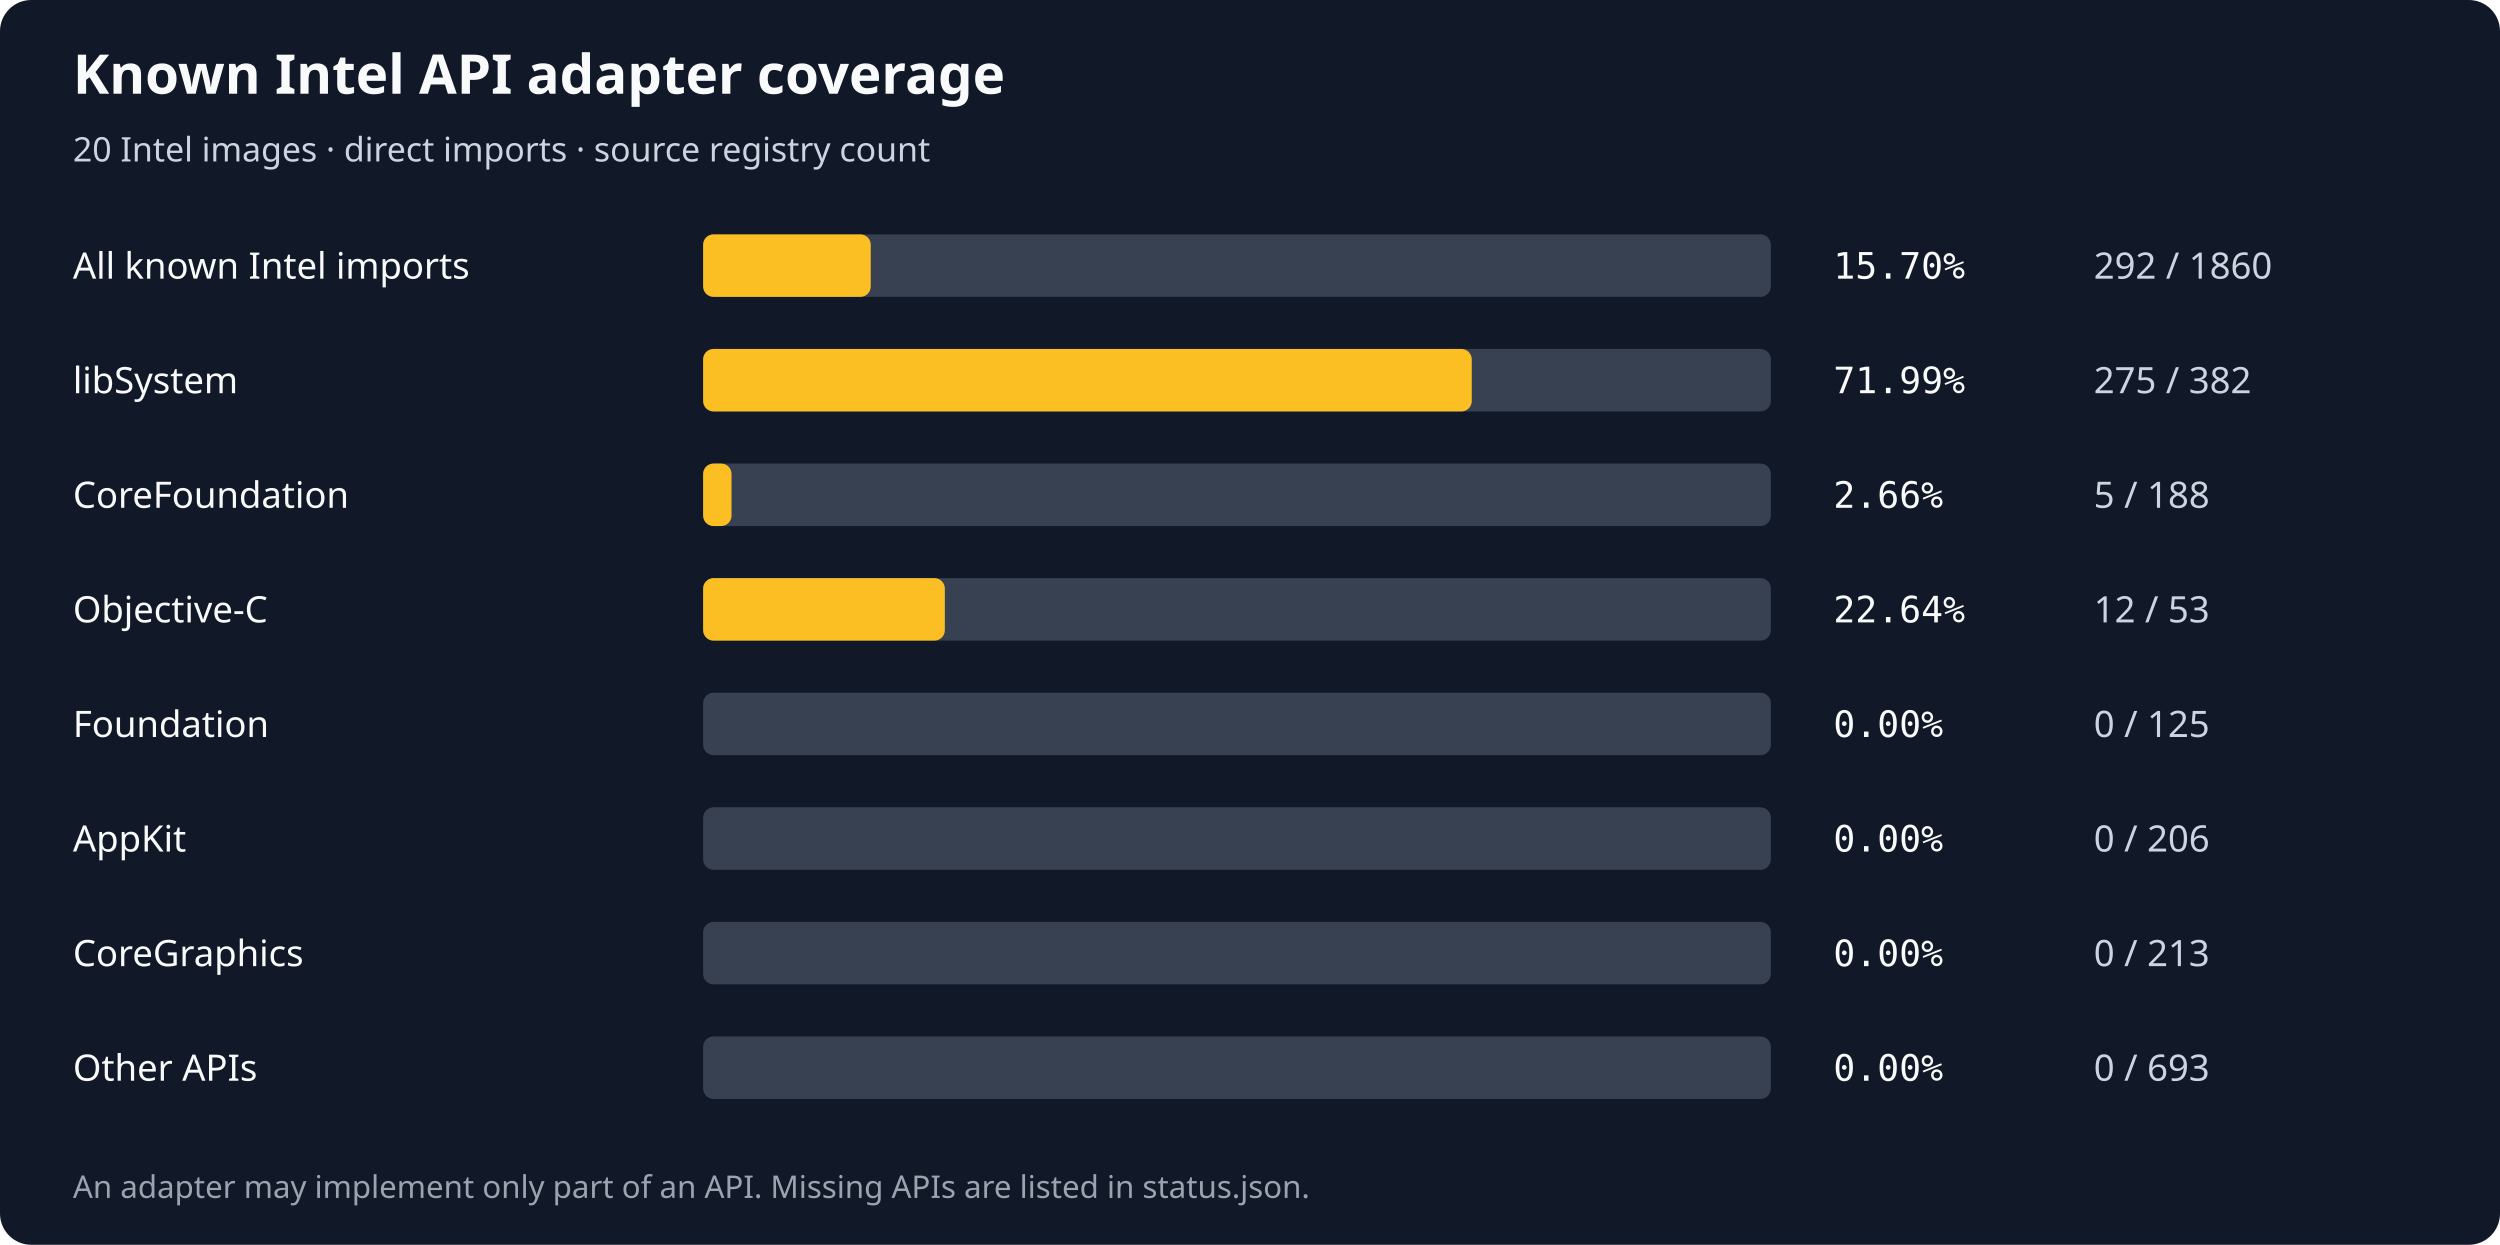
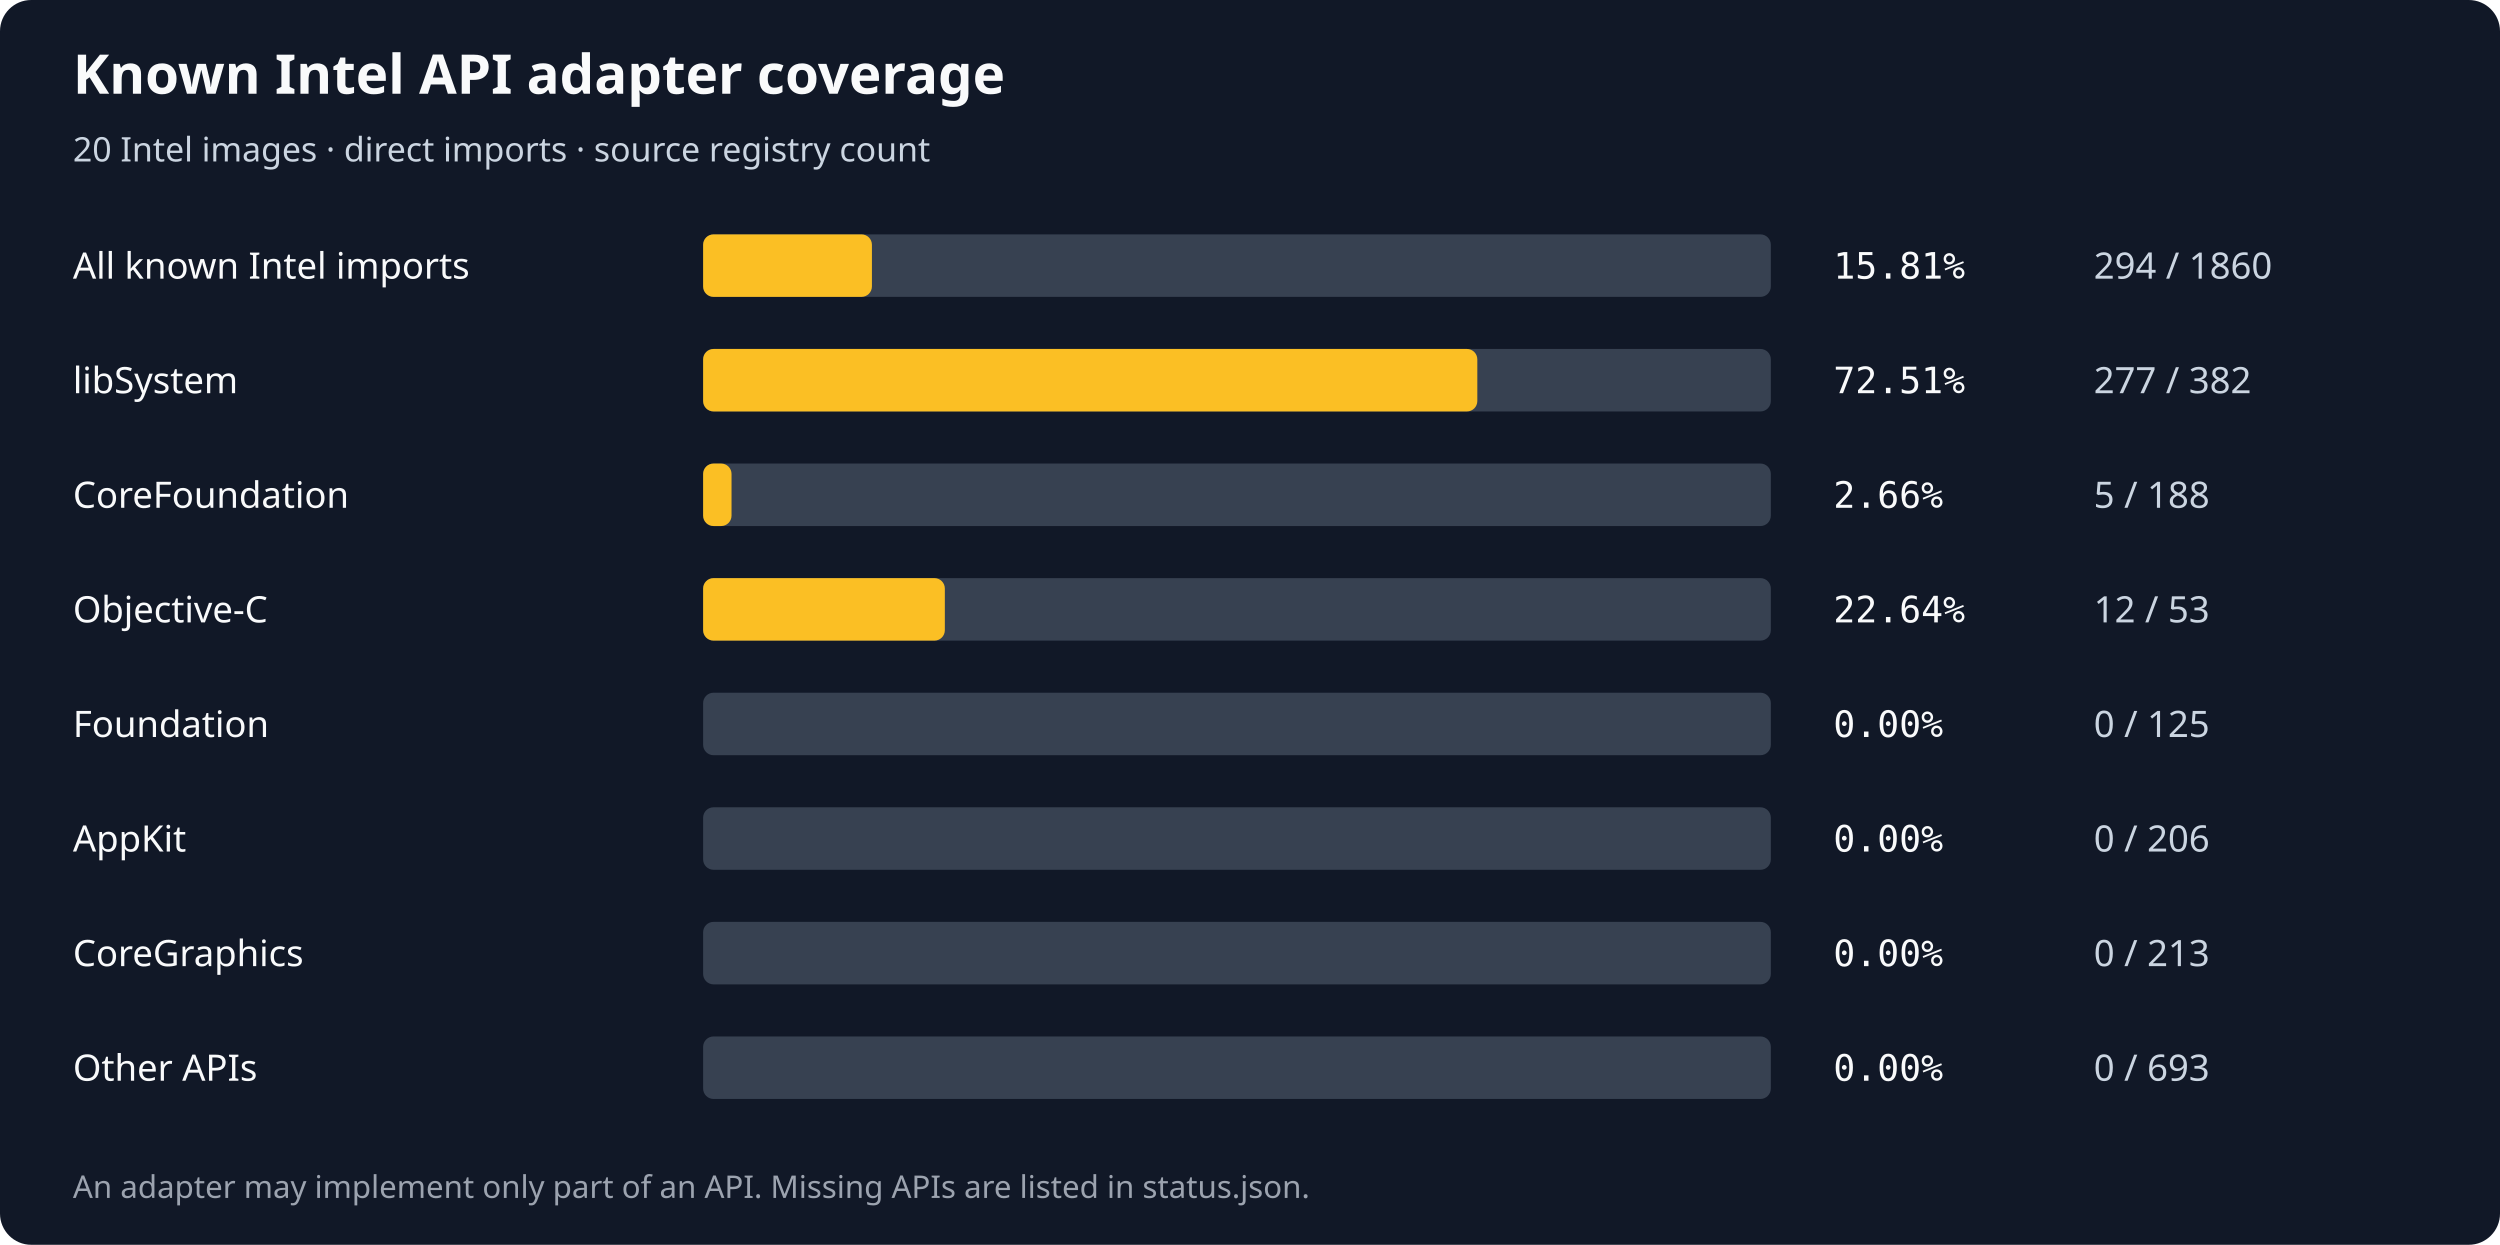
<svg xmlns="http://www.w3.org/2000/svg" width="960" height="478" viewBox="0 0 960 478" role="img" aria-labelledby="title desc">
  <rect width="960" height="478" rx="12" fill="#111827" />
  <g font-family="sans-serif" fill="#f9fafb">
    <text x="28" y="36" font-size="21" font-weight="600">Known Intel API adapter coverage</text>
    <text x="28" y="62" font-size="13" fill="#cbd5e1">20 Intel images · direct imports · source registry count</text>
    <text x="28" y="107" font-size="14">All known Intel imports</text>
    <rect x="270" y="90" width="410" height="24" rx="4" fill="#374151" />
-     <rect x="270" y="90" width="64.37" height="24" rx="4" fill="#fbbf24" />
-     <text x="704" y="107" font-size="14" font-family="monospace">15.70%</text>
-     <text x="804" y="107" font-size="14" fill="#cbd5e1">292 / 1860</text>
+     <rect x="270" y="90" width="64.82" height="24" rx="4" fill="#fbbf24" />
+     <text x="704" y="107" font-size="14" font-family="monospace">15.81%</text>
+     <text x="804" y="107" font-size="14" fill="#cbd5e1">294 / 1860</text>
    <text x="28" y="151" font-size="14">libSystem</text>
    <rect x="270" y="134" width="410" height="24" rx="4" fill="#374151" />
-     <rect x="270" y="134" width="295.16" height="24" rx="4" fill="#fbbf24" />
-     <text x="704" y="151" font-size="14" font-family="monospace">71.99%</text>
-     <text x="804" y="151" font-size="14" fill="#cbd5e1">275 / 382</text>
+     <rect x="270" y="134" width="297.29" height="24" rx="4" fill="#fbbf24" />
+     <text x="704" y="151" font-size="14" font-family="monospace">72.51%</text>
+     <text x="804" y="151" font-size="14" fill="#cbd5e1">277 / 382</text>
    <text x="28" y="195" font-size="14">CoreFoundation</text>
    <rect x="270" y="178" width="410" height="24" rx="4" fill="#374151" />
    <rect x="270" y="178" width="10.91" height="24" rx="4" fill="#fbbf24" />
    <text x="704" y="195" font-size="14" font-family="monospace">2.66%</text>
    <text x="804" y="195" font-size="14" fill="#cbd5e1">5 / 188</text>
    <text x="28" y="239" font-size="14">Objective-C</text>
    <rect x="270" y="222" width="410" height="24" rx="4" fill="#374151" />
    <rect x="270" y="222" width="92.82" height="24" rx="4" fill="#fbbf24" />
    <text x="704" y="239" font-size="14" font-family="monospace">22.64%</text>
    <text x="804" y="239" font-size="14" fill="#cbd5e1">12 / 53</text>
    <text x="28" y="283" font-size="14">Foundation</text>
    <rect x="270" y="266" width="410" height="24" rx="4" fill="#374151" />
    <rect x="270" y="266" width="0.00" height="24" rx="4" fill="#64748b" />
    <text x="704" y="283" font-size="14" font-family="monospace">0.00%</text>
    <text x="804" y="283" font-size="14" fill="#cbd5e1">0 / 125</text>
    <text x="28" y="327" font-size="14">AppKit</text>
    <rect x="270" y="310" width="410" height="24" rx="4" fill="#374151" />
    <rect x="270" y="310" width="0.00" height="24" rx="4" fill="#64748b" />
    <text x="704" y="327" font-size="14" font-family="monospace">0.00%</text>
    <text x="804" y="327" font-size="14" fill="#cbd5e1">0 / 206</text>
    <text x="28" y="371" font-size="14">CoreGraphics</text>
    <rect x="270" y="354" width="410" height="24" rx="4" fill="#374151" />
    <rect x="270" y="354" width="0.00" height="24" rx="4" fill="#64748b" />
    <text x="704" y="371" font-size="14" font-family="monospace">0.00%</text>
    <text x="804" y="371" font-size="14" fill="#cbd5e1">0 / 213</text>
    <text x="28" y="415" font-size="14">Other APIs</text>
    <rect x="270" y="398" width="410" height="24" rx="4" fill="#374151" />
    <rect x="270" y="398" width="0.00" height="24" rx="4" fill="#64748b" />
    <text x="704" y="415" font-size="14" font-family="monospace">0.00%</text>
    <text x="804" y="415" font-size="14" fill="#cbd5e1">0 / 693</text>
    <text x="28" y="460" font-size="12" fill="#9ca3af">An adapter may implement only part of an API. Missing APIs are listed in status.json.</text>
  </g>
</svg>
